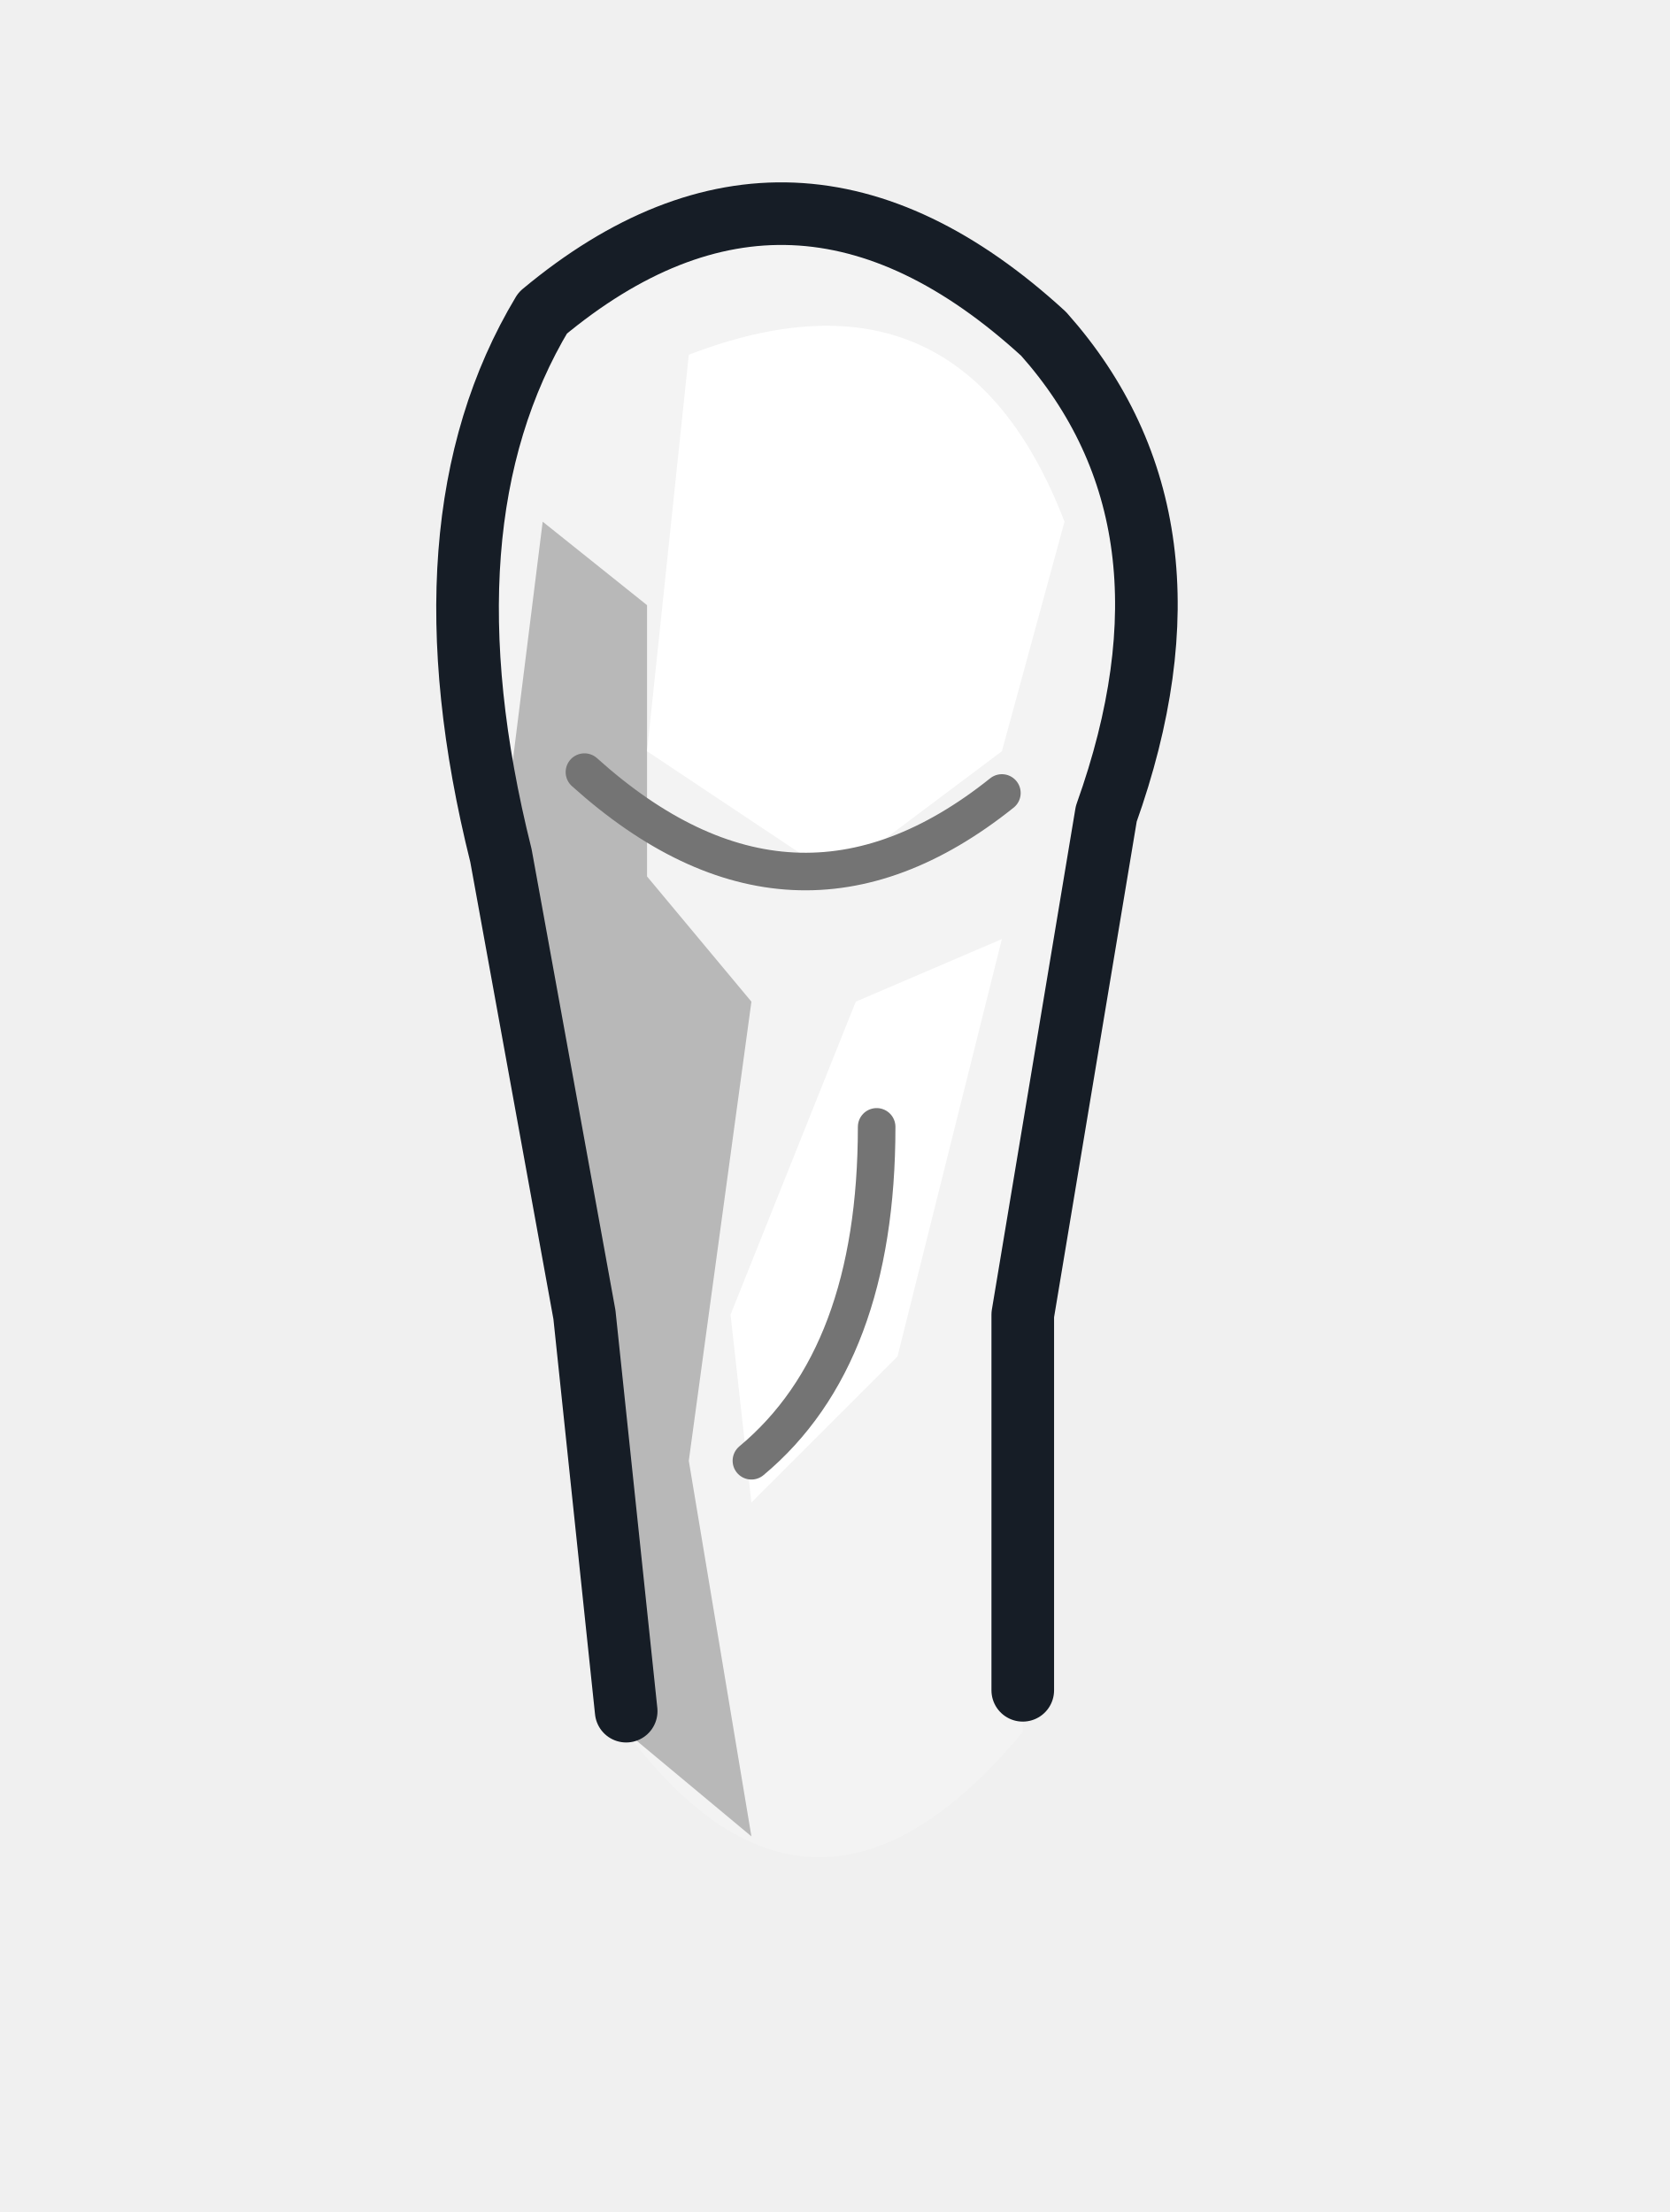
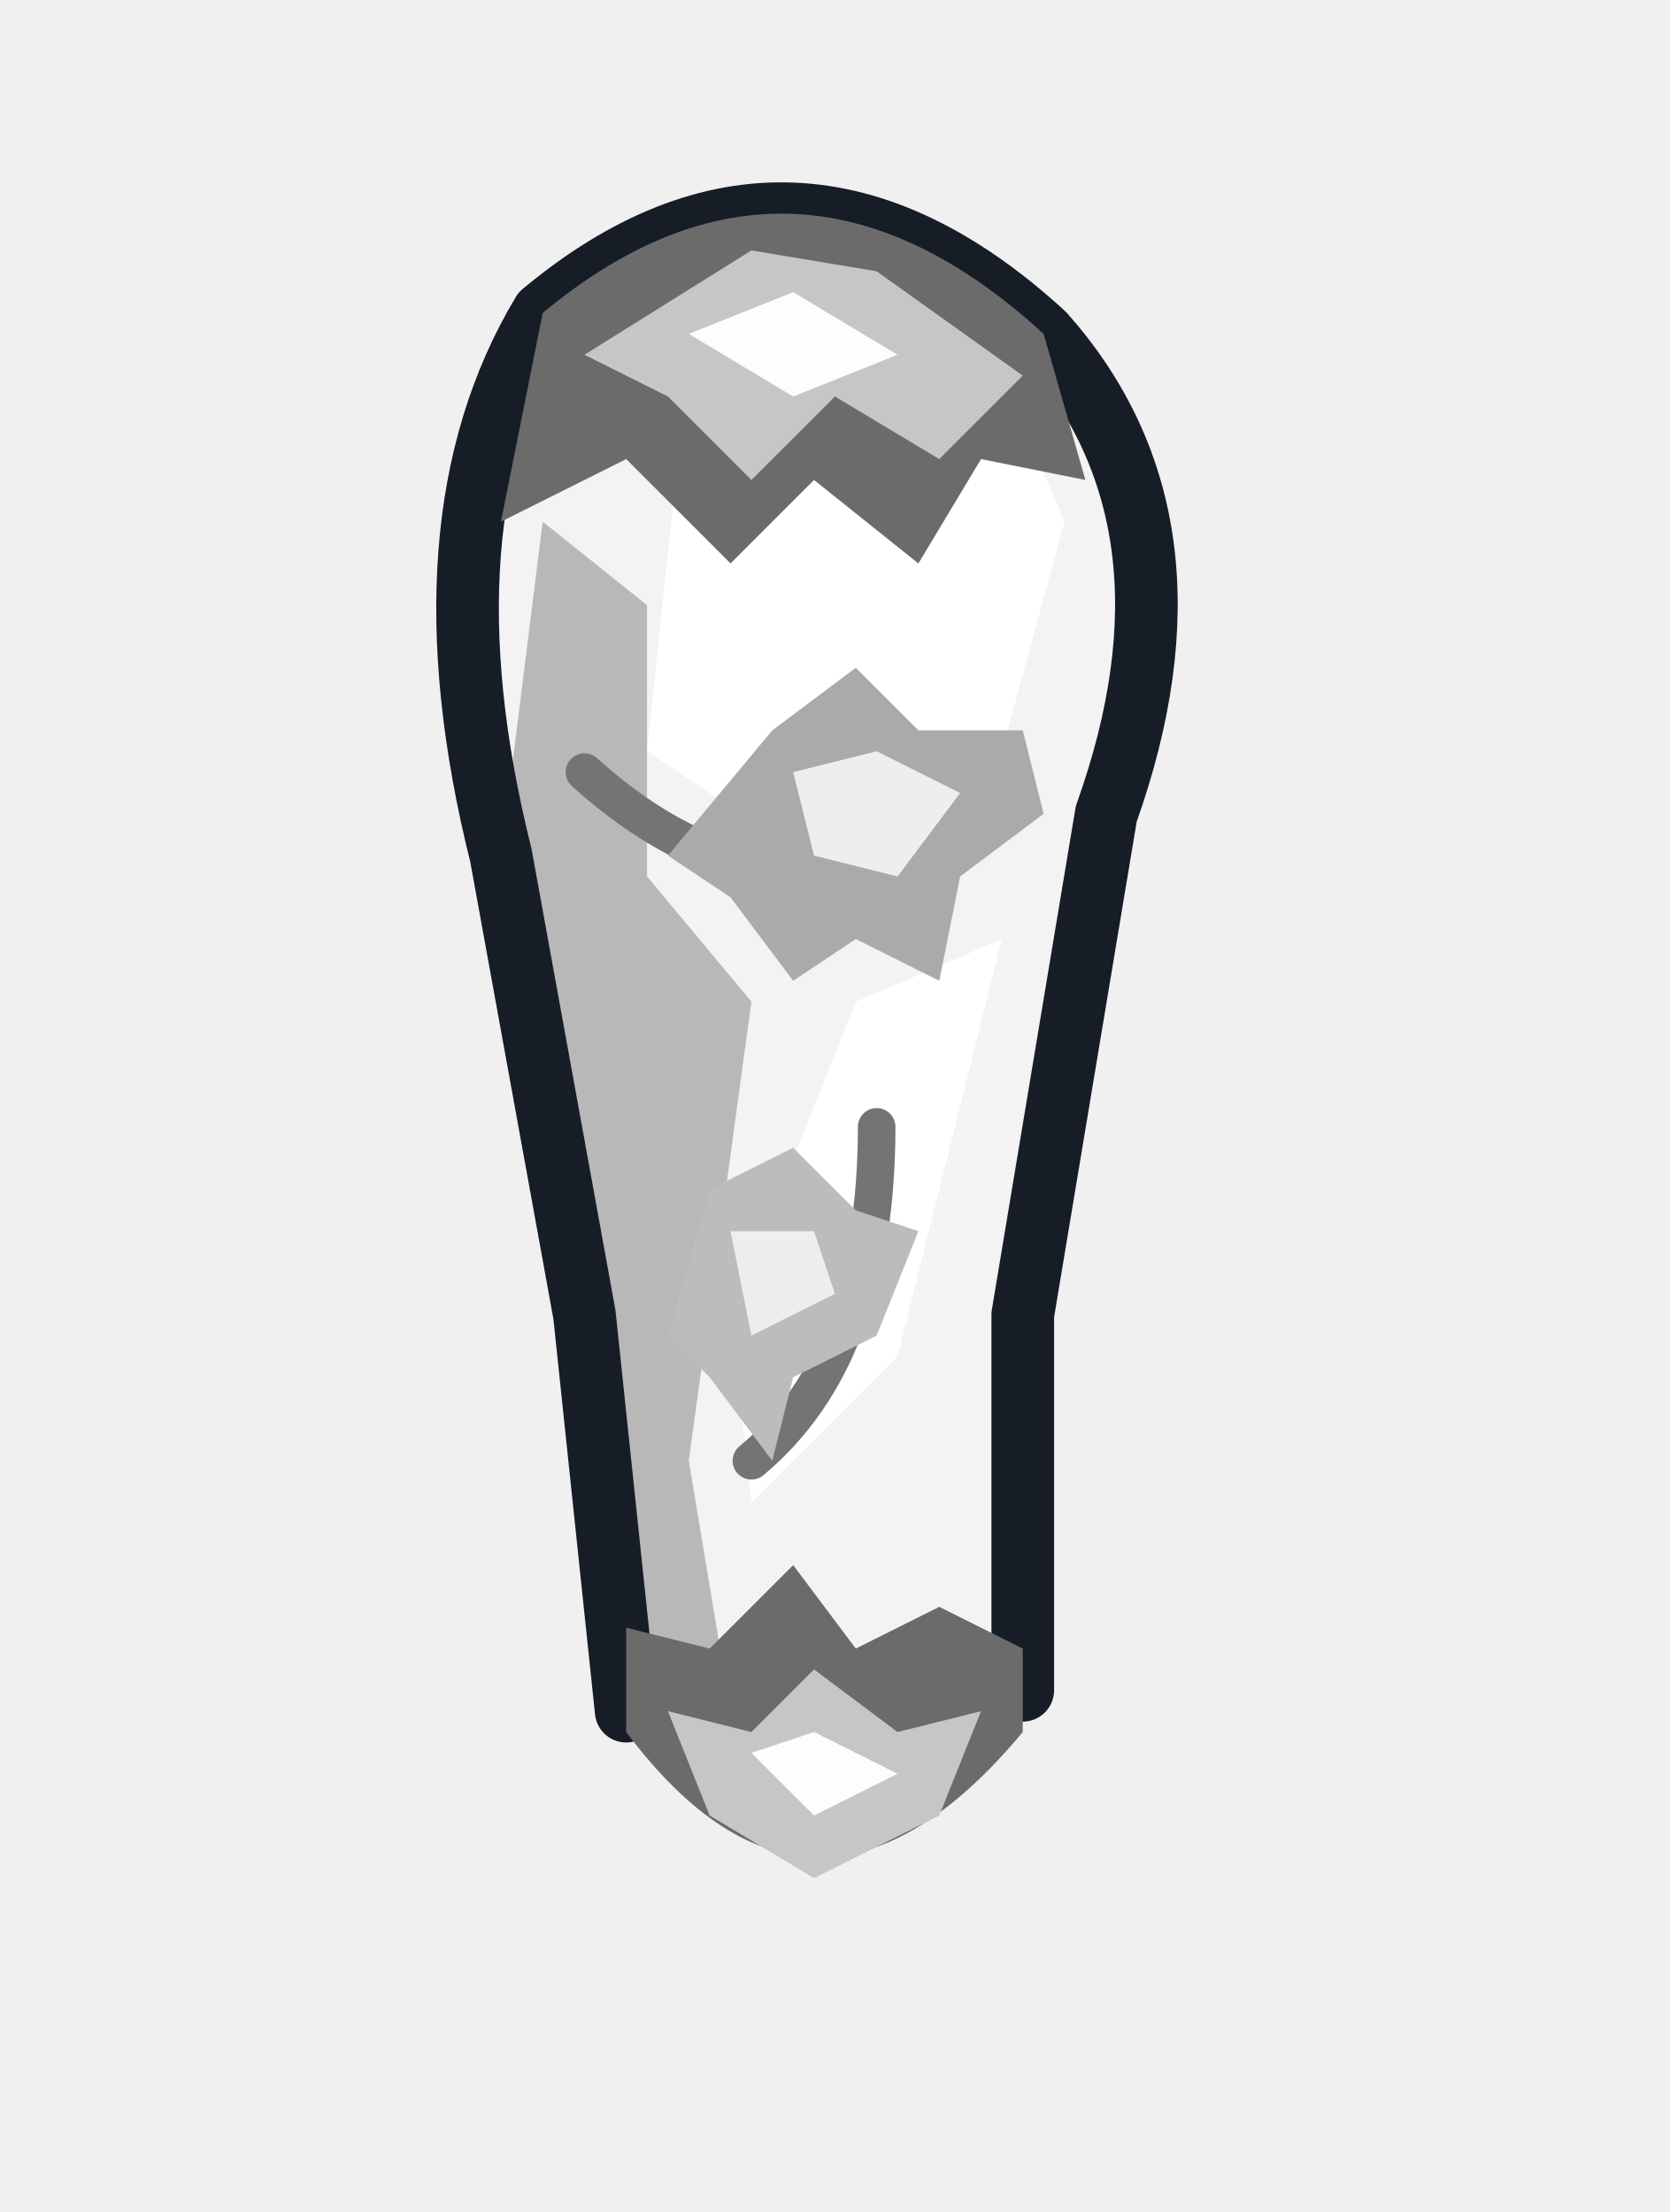
<svg xmlns="http://www.w3.org/2000/svg" width="80" height="106" viewBox="0 0 80 106">
  <g id="skin" stroke-linecap="round" stroke-linejoin="round">
    <path d="M26 15 Q38 5 50 16 Q58 25 53 39 L49 63 L49 83 Q39 95 30 83 L28 63 L24 41 Q20 25 26 15 Z" fill="#f3f3f3" stroke="none" />
    <path d="M26 25 L31 29 L31 42 L36 48 L33 70 L36 88 L30 83 L28 63 L24 41 Z" fill="#b8b8b8" stroke="none" />
    <path d="M33 17 Q46 12 51 25 L48 36 L40 42 L31 36 Z M41 48 L48 45 L43 65 L36 72 L35 63 Z" fill="#ffffff" stroke="none" />
    <path d="M28 37 Q38 46 48 38 M42 54 Q42 65 36 70" fill="none" stroke="#747474" stroke-width="1.8" />
  </g>
  <g id="fixed" stroke-linecap="round" stroke-linejoin="round">
    <path d="M30 82 L28 63 L24 41 Q20 25 26 15 Q38 5 50 16 Q58 25 53 39 L49 63 L49 81" fill="none" stroke="#161d26" stroke-width="3" />
  </g>
+   <g id="gib_blood" stroke-linecap="round" stroke-linejoin="round">
+     <path d="M26 15 Q38 5 50 16 L52 23 L47 22 L44 27 L39 23 L35 27 L30 22 L24 25 Z" fill="#6b6b6b" />
+     <path d="M28 17 L36 12 L42 13 L49 18 L45 22 L40 19 L36 23 L32 19 Z" fill="#c6c6c6" />
+     <path d="M33 16 L38 14 L43 17 L38 19 Z" fill="#fdfdfd" />
+     <path d="M30 78 L34 79 L38 75 L41 79 L45 77 L49 79 L49 83 Q39 95 30 83 Z" fill="#6b6b6b" />
+     <path d="M32 82 L36 83 L39 80 L43 83 L47 82 L45 87 L39 90 L34 87 Z" fill="#c6c6c6" />
+     <path d="M36 84 L39 83 L43 85 L39 87 Z" fill="#fdfdfd" />
+     <path d="M37 35 L41 32 L44 35 L49 35 L50 39 L46 42 L45 47 L41 45 L38 47 L35 43 L32 41 Z" fill="#aaaaaa" />
+     <path d="M38 37 L42 36 L46 38 L43 42 L39 41 Z" fill="#eeeeee" />
+     <path d="M34 57 L38 55 L41 58 L44 59 L42 64 L38 66 L37 70 L34 66 L32 64 Z" fill="#bcbcbc" />
+     <path d="M35 59 L39 59 L40 62 L36 64 Z" fill="#eeeeee" />
+   </g>
</svg>
